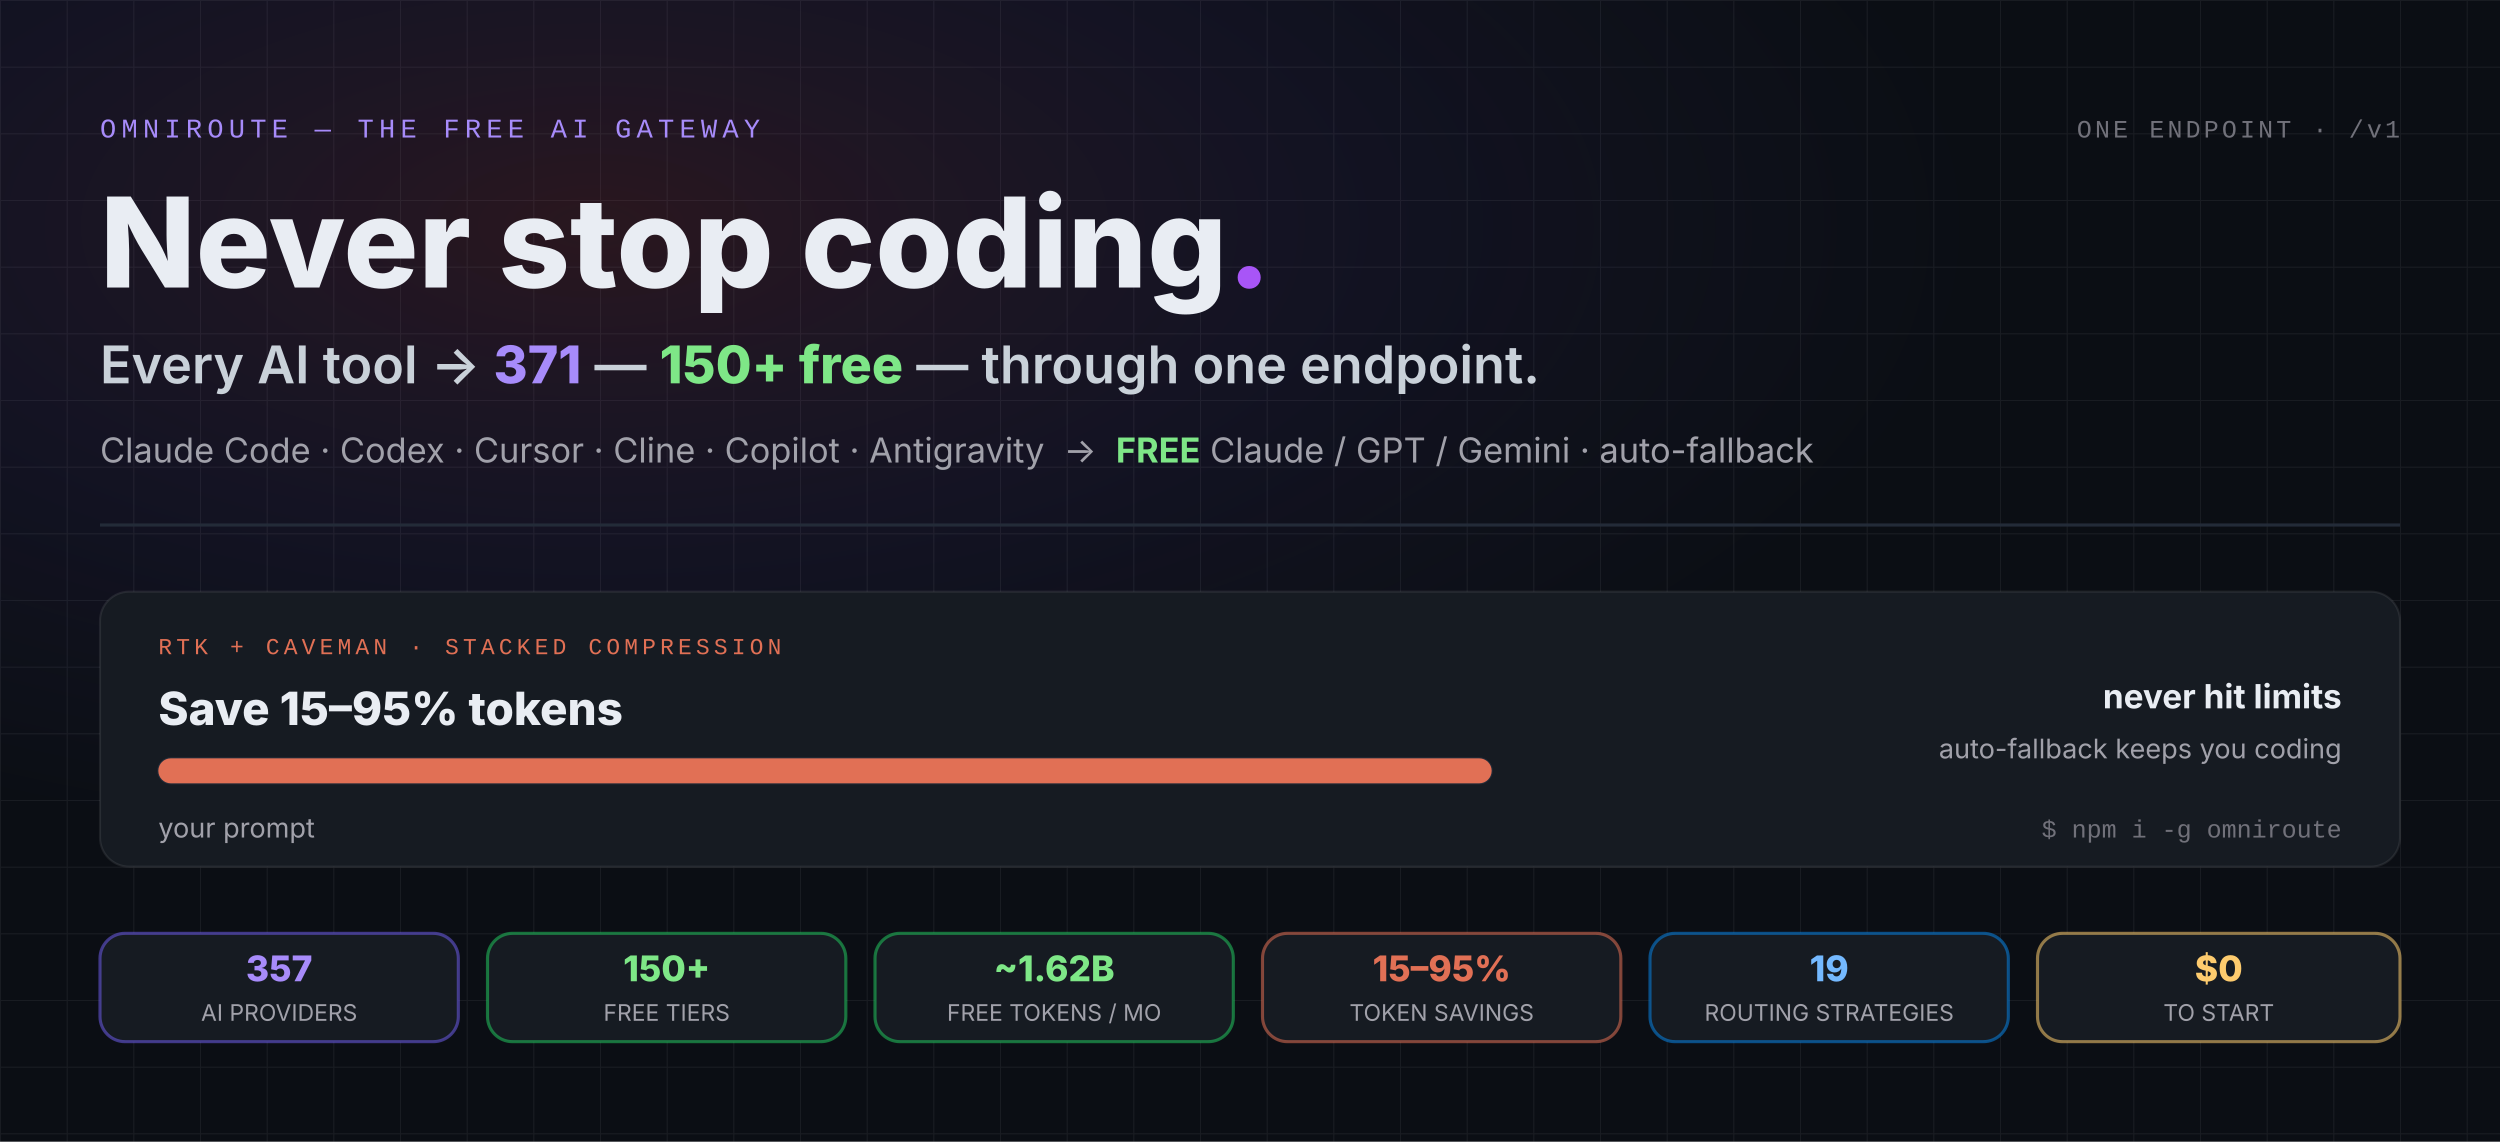
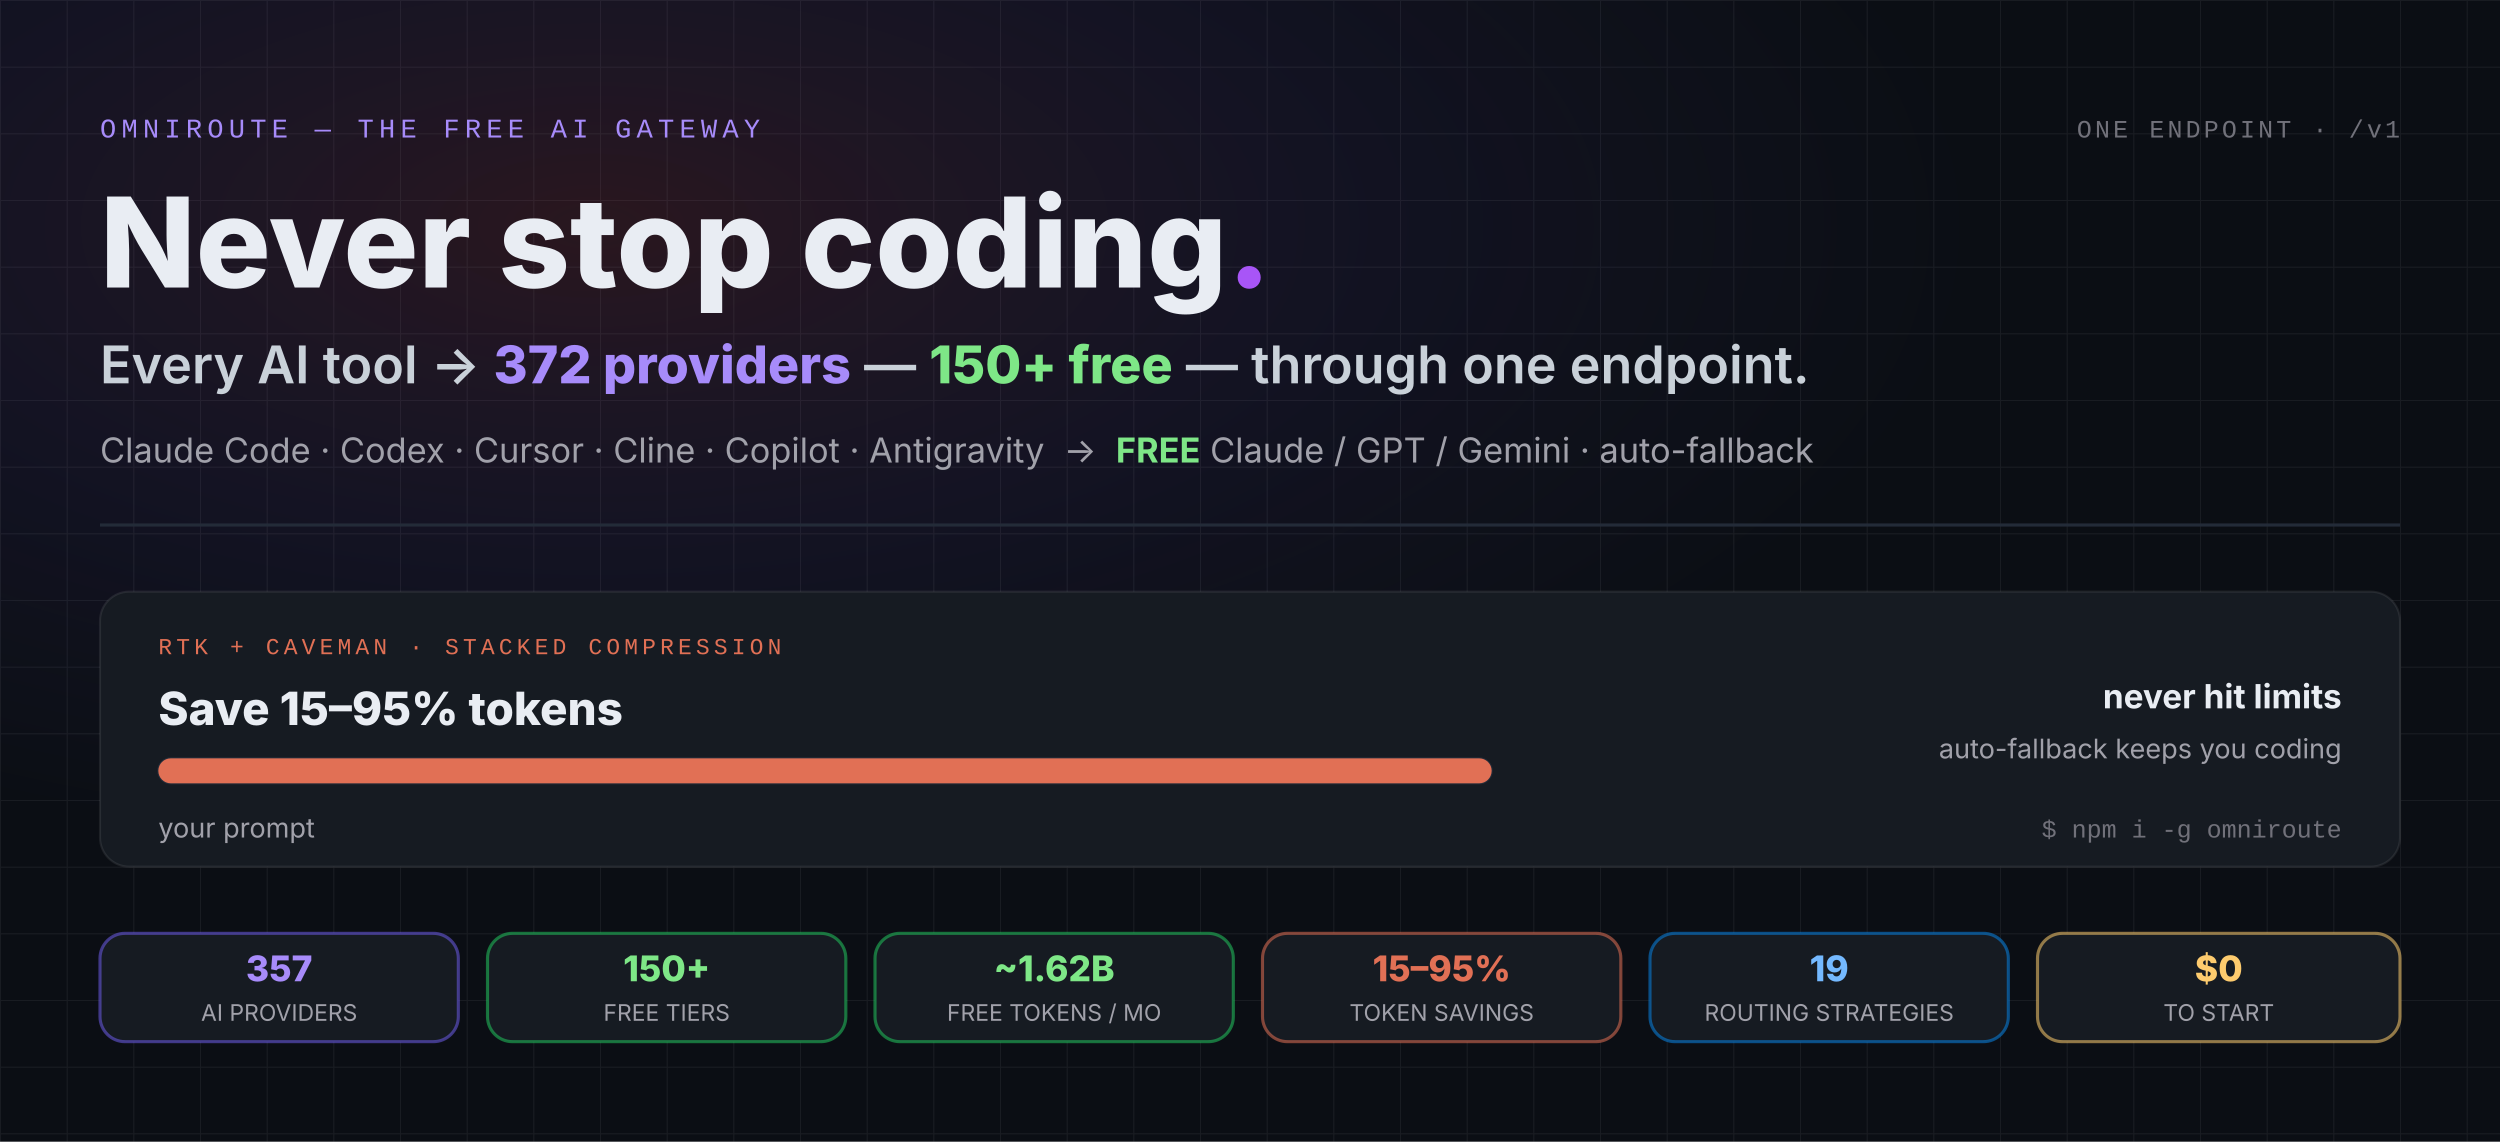
- <svg xmlns="http://www.w3.org/2000/svg" viewBox="0 0 1200 548" role="img" aria-label="OmniRoute hero: Never stop coding. Every AI tool to 371 — 150+ free — through one endpoint. Claude Code, Codex, Cursor, Cline, Copilot and Antigravity into free Claude, GPT and Gemini with auto-fallback. RTK + Caveman stacked compression saves 15 to 95 percent of tokens — about 89 percent average on tool-heavy sessions — so you never hit limits. Stats: 371, 150+ free tiers, about 1.62B free tokens per month, 15 to 95 percent token savings, 20 routing strategies, zero dollars to start.">
+ <svg xmlns="http://www.w3.org/2000/svg" viewBox="0 0 1200 548" role="img" aria-label="OmniRoute hero: Never stop coding. Every AI tool to 372 providers — 150+ free — through one endpoint. Claude Code, Codex, Cursor, Cline, Copilot and Antigravity into free Claude, GPT and Gemini with auto-fallback. RTK + Caveman stacked compression saves 15 to 95 percent of tokens — about 89 percent average on tool-heavy sessions — so you never hit limits. Stats: 372 AI providers, 150+ free tiers, about 1.62B free tokens per month, 15 to 95 percent token savings, 20 routing strategies, zero dollars to start.">
  <defs>
    <pattern id="gridPaperH" width="32" height="32" patternUnits="userSpaceOnUse">
      <path d="M 32 0 L 0 0 0 32" fill="none" stroke="#ffffff" stroke-opacity="0.06" stroke-width="1" />
    </pattern>
    <radialGradient id="bgGlowH" cx="24%" cy="20%" r="55%">
      <stop offset="0%" stop-color="#e54d5e" stop-opacity="0.14" />
      <stop offset="55%" stop-color="#8b5cf6" stop-opacity="0.06" />
      <stop offset="100%" stop-color="#6366f1" stop-opacity="0" />
    </radialGradient>
    <linearGradient id="gradBrandH" x1="0" y1="0" x2="1" y2="1">
      <stop offset="0%" stop-color="#e54d5e" />
      <stop offset="100%" stop-color="#a855f7" />
    </linearGradient>
    <path id="dividerPathH" d="M 48,252 L 1152,252" />
  </defs>
  <rect width="1200" height="548" fill="#0b0e14" />
  <rect width="1200" height="548" fill="url(#gridPaperH)" />
  <rect width="1200" height="548" fill="url(#bgGlowH)" />
  <text x="48" y="66" font-family="Consolas, 'Courier New', monospace" font-size="13" letter-spacing="2.5" fill="#a78bfa">OMNIROUTE — THE FREE AI GATEWAY</text>
  <text x="1152" y="66" text-anchor="end" font-family="Consolas, 'Courier New', monospace" font-size="12" letter-spacing="1.5" fill="#71717a">ONE ENDPOINT · /v1</text>
  <text x="48" y="138" font-family="Inter, 'Segoe UI', Arial, Helvetica, system-ui, sans-serif" font-size="60" font-weight="800" fill="#e9edf3">Never stop coding<tspan fill="#a855f7">.</tspan>
  </text>
-   <text x="48" y="184" font-family="Inter, 'Segoe UI', Arial, Helvetica, system-ui, sans-serif" font-size="25" font-weight="600" fill="#c9d1d9">Every AI tool → <tspan fill="#a78bfa" font-weight="800">371</tspan> — <tspan fill="#7ee787" font-weight="800">150+ free</tspan> — through one endpoint.</text>
+   <text x="48" y="184" font-family="Inter, 'Segoe UI', Arial, Helvetica, system-ui, sans-serif" font-size="25" font-weight="600" fill="#c9d1d9">Every AI tool → <tspan fill="#a78bfa" font-weight="800">372 providers</tspan> — <tspan fill="#7ee787" font-weight="800">150+ free</tspan> — through one endpoint.</text>
  <text x="48" y="222" font-family="Inter, 'Segoe UI', Arial, Helvetica, system-ui, sans-serif" font-size="16.5" fill="#a1a1aa">Claude Code · Codex · Cursor · Cline · Copilot · Antigravity  →  <tspan fill="#7ee787" font-weight="700">FREE</tspan> Claude / GPT / Gemini · auto-fallback</text>
  <line x1="48" y1="252" x2="1152" y2="252" stroke="#232b38" stroke-width="1.5" />
  <circle r="4" fill="url(#gradBrandH)" opacity="0">
    <animateMotion dur="6s" repeatCount="indefinite" keyPoints="0;1" keyTimes="0;1" calcMode="linear">
      <mpath href="#dividerPathH" />
    </animateMotion>
    <animate attributeName="opacity" values="0;0.9;0.9;0" keyTimes="0;0.08;0.6;0.75" dur="6s" repeatCount="indefinite" />
  </circle>
  <g>
    <rect x="48" y="284" width="1104" height="132" rx="14" fill="#161b22" stroke="#ffffff" stroke-opacity="0.08" stroke-width="1" />
    <text x="76" y="314" font-family="Consolas, 'Courier New', monospace" font-size="11" letter-spacing="2" fill="#e17055">RTK + CAVEMAN · STACKED COMPRESSION</text>
    <text x="76" y="348" font-family="Inter, 'Segoe UI', Arial, Helvetica, system-ui, sans-serif" font-size="22" font-weight="800" fill="#e9edf3">Save 15–95% tokens</text>
    <rect x="76" y="364" width="640" height="12" rx="6" fill="#0b0e14" stroke="#232b38" stroke-width="1" />
    <rect x="76" y="364" width="640" height="12" rx="6" fill="#e17055">
      <animate attributeName="width" values="640;640;70;70;640" keyTimes="0;0.12;0.5;0.88;1" dur="8s" repeatCount="indefinite" calcMode="spline" keySplines="0.4 0 0.2 1;0.4 0 0.2 1;0.4 0 0.2 1;0.4 0 0.2 1" />
    </rect>
    <text x="76" y="402" font-family="Inter, 'Segoe UI', Arial, Helvetica, system-ui, sans-serif" font-size="13" fill="#a1a1aa">your prompt
      <animate attributeName="opacity" values="1;1;0;0;1" keyTimes="0;0.12;0.35;0.88;1" dur="8s" repeatCount="indefinite" calcMode="discrete" />
    </text>
    <text x="76" y="402" font-family="Inter, 'Segoe UI', Arial, Helvetica, system-ui, sans-serif" font-size="13" font-weight="700" fill="#e17055" opacity="0">−89% avg on tool-heavy sessions
      <animate attributeName="opacity" values="0;0;1;1;0" keyTimes="0;0.35;0.36;0.88;1" dur="8s" repeatCount="indefinite" calcMode="discrete" />
    </text>
    <text x="1124" y="340" text-anchor="end" font-family="Inter, 'Segoe UI', Arial, Helvetica, system-ui, sans-serif" font-size="16" font-weight="700" fill="#e9edf3">never hit limits</text>
    <text x="1124" y="364" text-anchor="end" font-family="Inter, 'Segoe UI', Arial, Helvetica, system-ui, sans-serif" font-size="13" fill="#a1a1aa">auto-fallback keeps you coding</text>
    <text x="1124" y="402" text-anchor="end" font-family="Consolas, 'Courier New', monospace" font-size="12" fill="#71717a">$ npm i -g omniroute</text>
  </g>
  <g font-family="Inter, 'Segoe UI', Arial, Helvetica, system-ui, sans-serif" text-anchor="middle">
    <rect x="48" y="448" width="172" height="52" rx="12" fill="#161b22" stroke="#6c5ce7" stroke-opacity="0.55" stroke-width="1.5" />
    <text x="134" y="471" font-size="17" font-weight="800" fill="#a78bfa">357</text>
    <text x="134" y="490" font-size="11" fill="#a1a1aa">AI PROVIDERS</text>
    <rect x="234" y="448" width="172" height="52" rx="12" fill="#161b22" stroke="#22c55e" stroke-opacity="0.55" stroke-width="1.5" />
    <text x="320" y="471" font-size="17" font-weight="800" fill="#7ee787">150+</text>
    <text x="320" y="490" font-size="11" fill="#a1a1aa">FREE TIERS</text>
    <rect x="420" y="448" width="172" height="52" rx="12" fill="#161b22" stroke="#22c55e" stroke-opacity="0.55" stroke-width="1.5" />
    <text x="506" y="471" font-size="17" font-weight="800" fill="#7ee787">~1.62B</text>
    <text x="506" y="490" font-size="11" fill="#a1a1aa">FREE TOKENS / MO</text>
    <rect x="606" y="448" width="172" height="52" rx="12" fill="#161b22" stroke="#e17055" stroke-opacity="0.55" stroke-width="1.5" />
    <text x="692" y="471" font-size="17" font-weight="800" fill="#e17055">15–95%</text>
    <text x="692" y="490" font-size="11" fill="#a1a1aa">TOKEN SAVINGS</text>
    <rect x="792" y="448" width="172" height="52" rx="12" fill="#161b22" stroke="#0984e3" stroke-opacity="0.55" stroke-width="1.5" />
    <text x="878" y="471" font-size="17" font-weight="800" fill="#74b9ff">19</text>
    <text x="878" y="490" font-size="11" fill="#a1a1aa">ROUTING STRATEGIES</text>
    <rect x="978" y="448" width="174" height="52" rx="12" fill="#161b22" stroke="#fdcb6e" stroke-opacity="0.55" stroke-width="1.5" />
    <text x="1065" y="471" font-size="17" font-weight="800" fill="#fdcb6e">$0</text>
    <text x="1065" y="490" font-size="11" fill="#a1a1aa">TO START</text>
  </g>
</svg>
